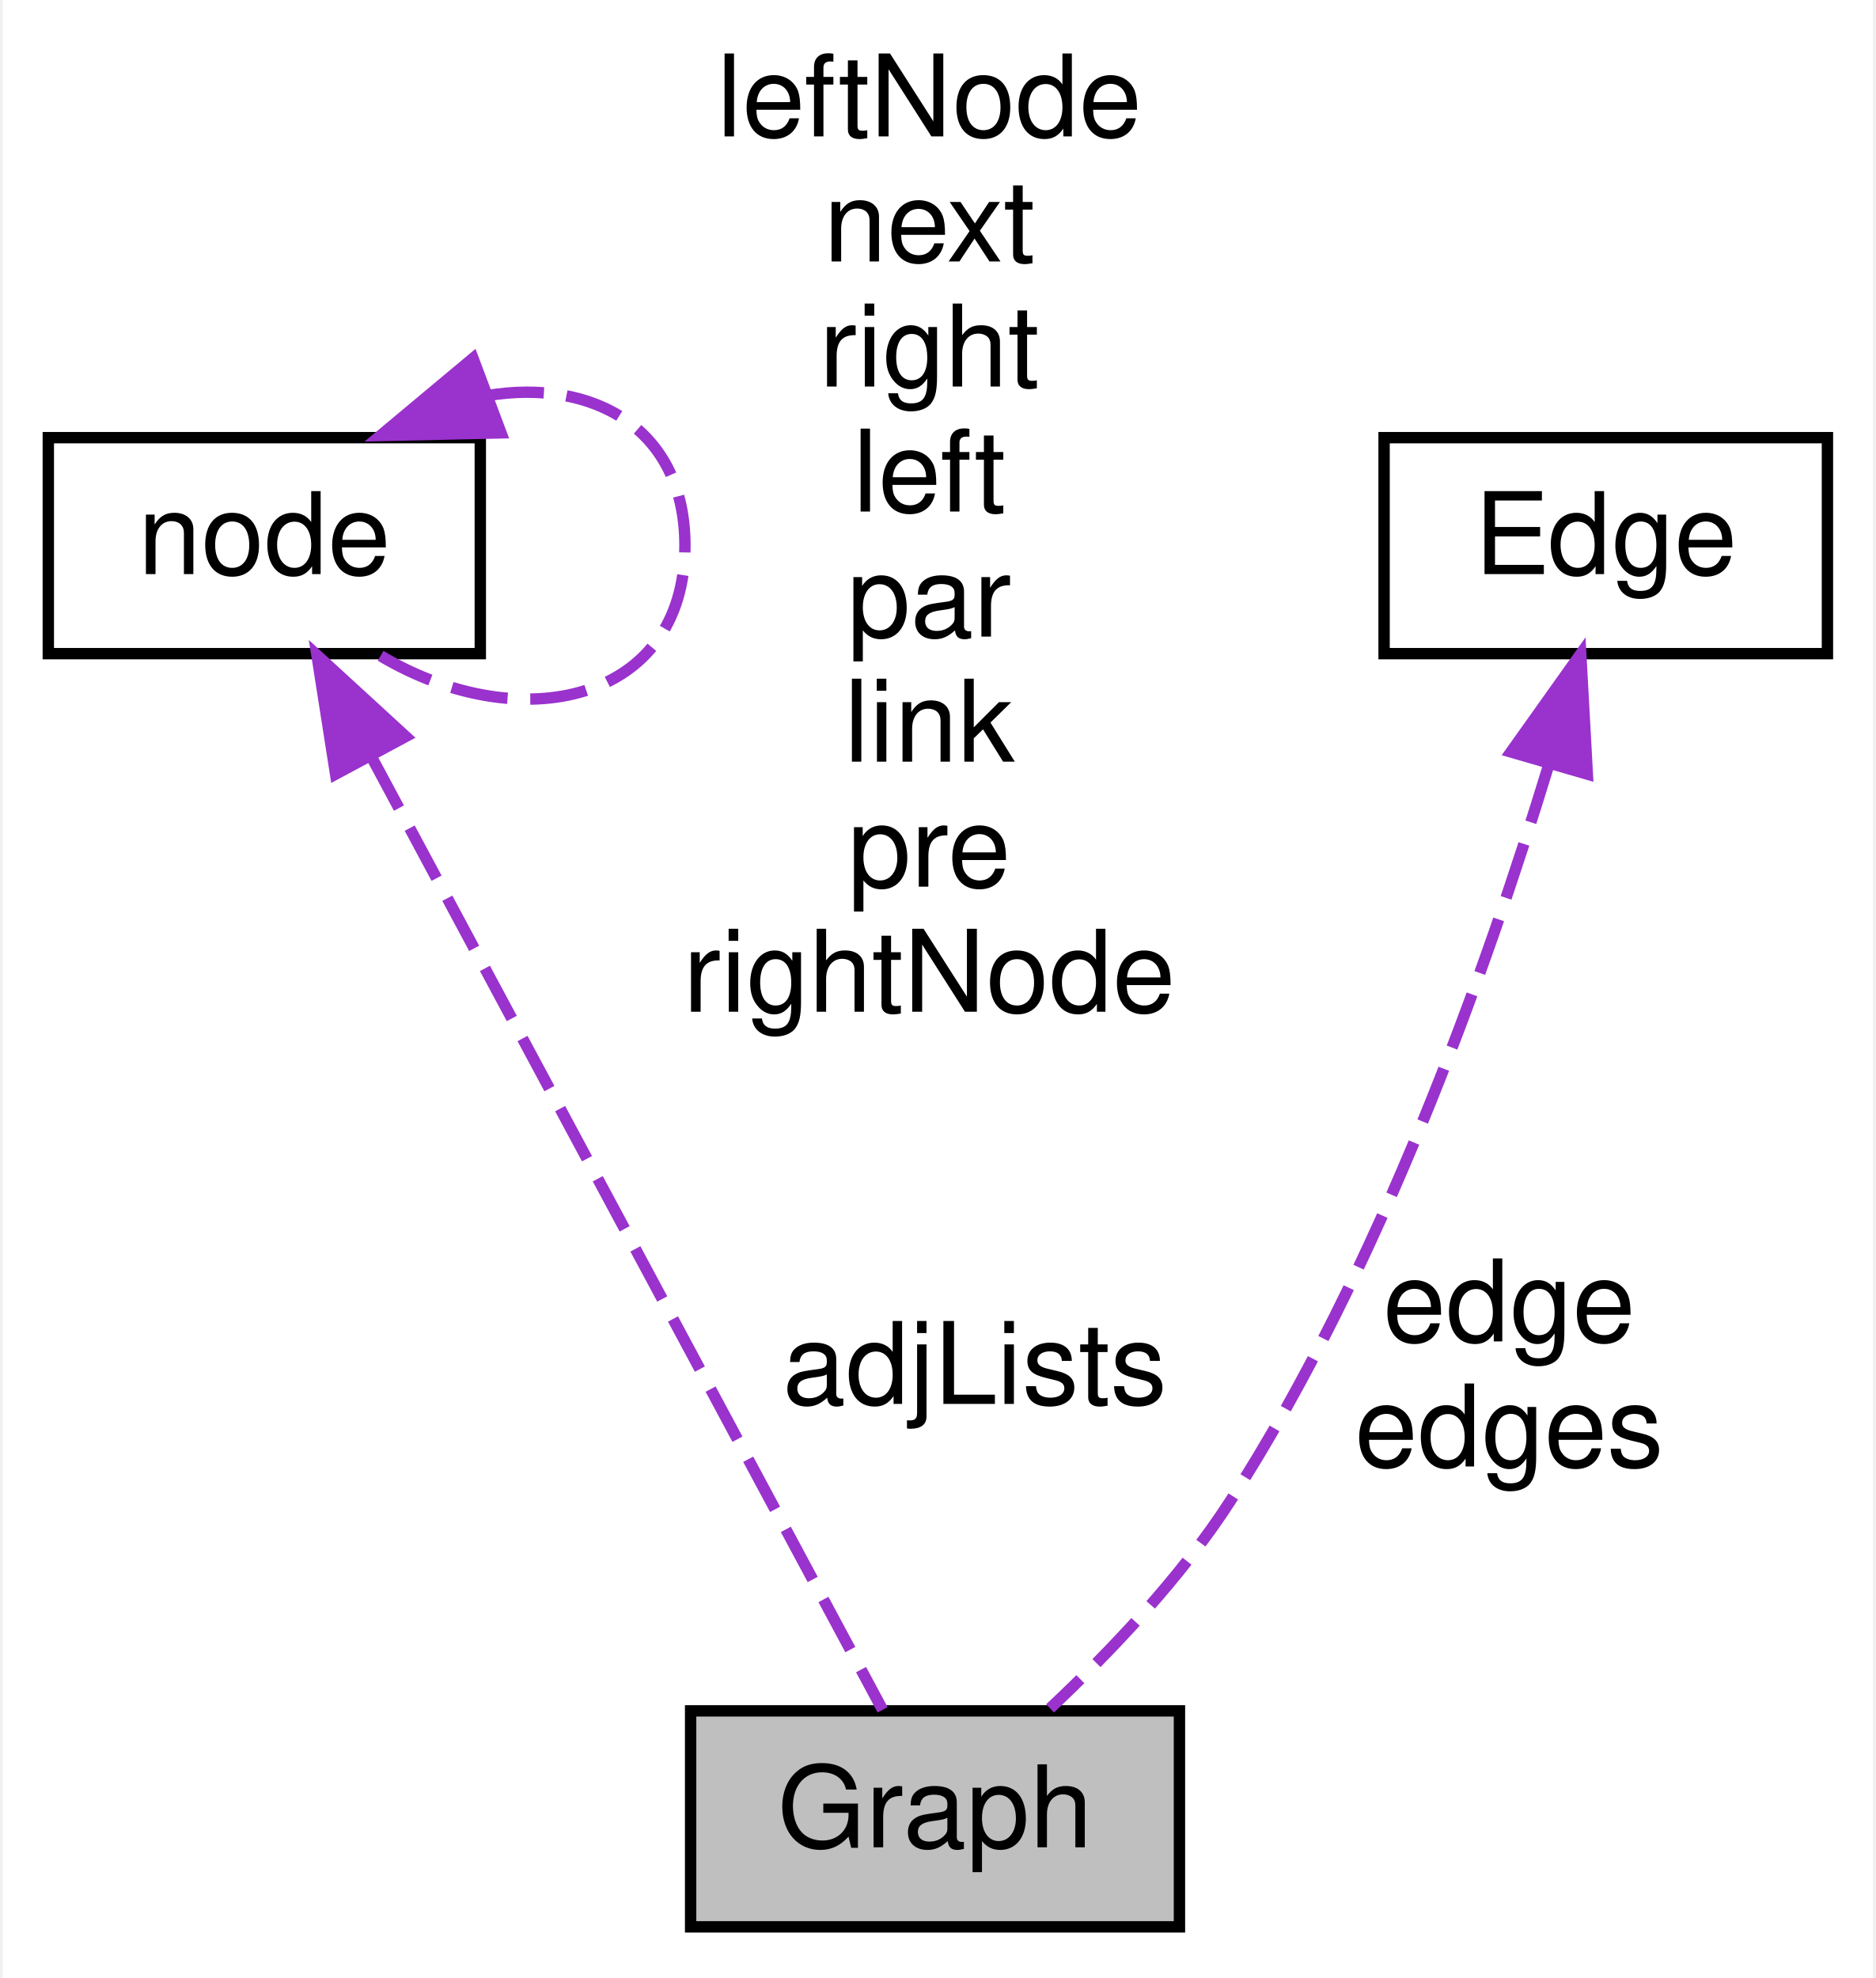
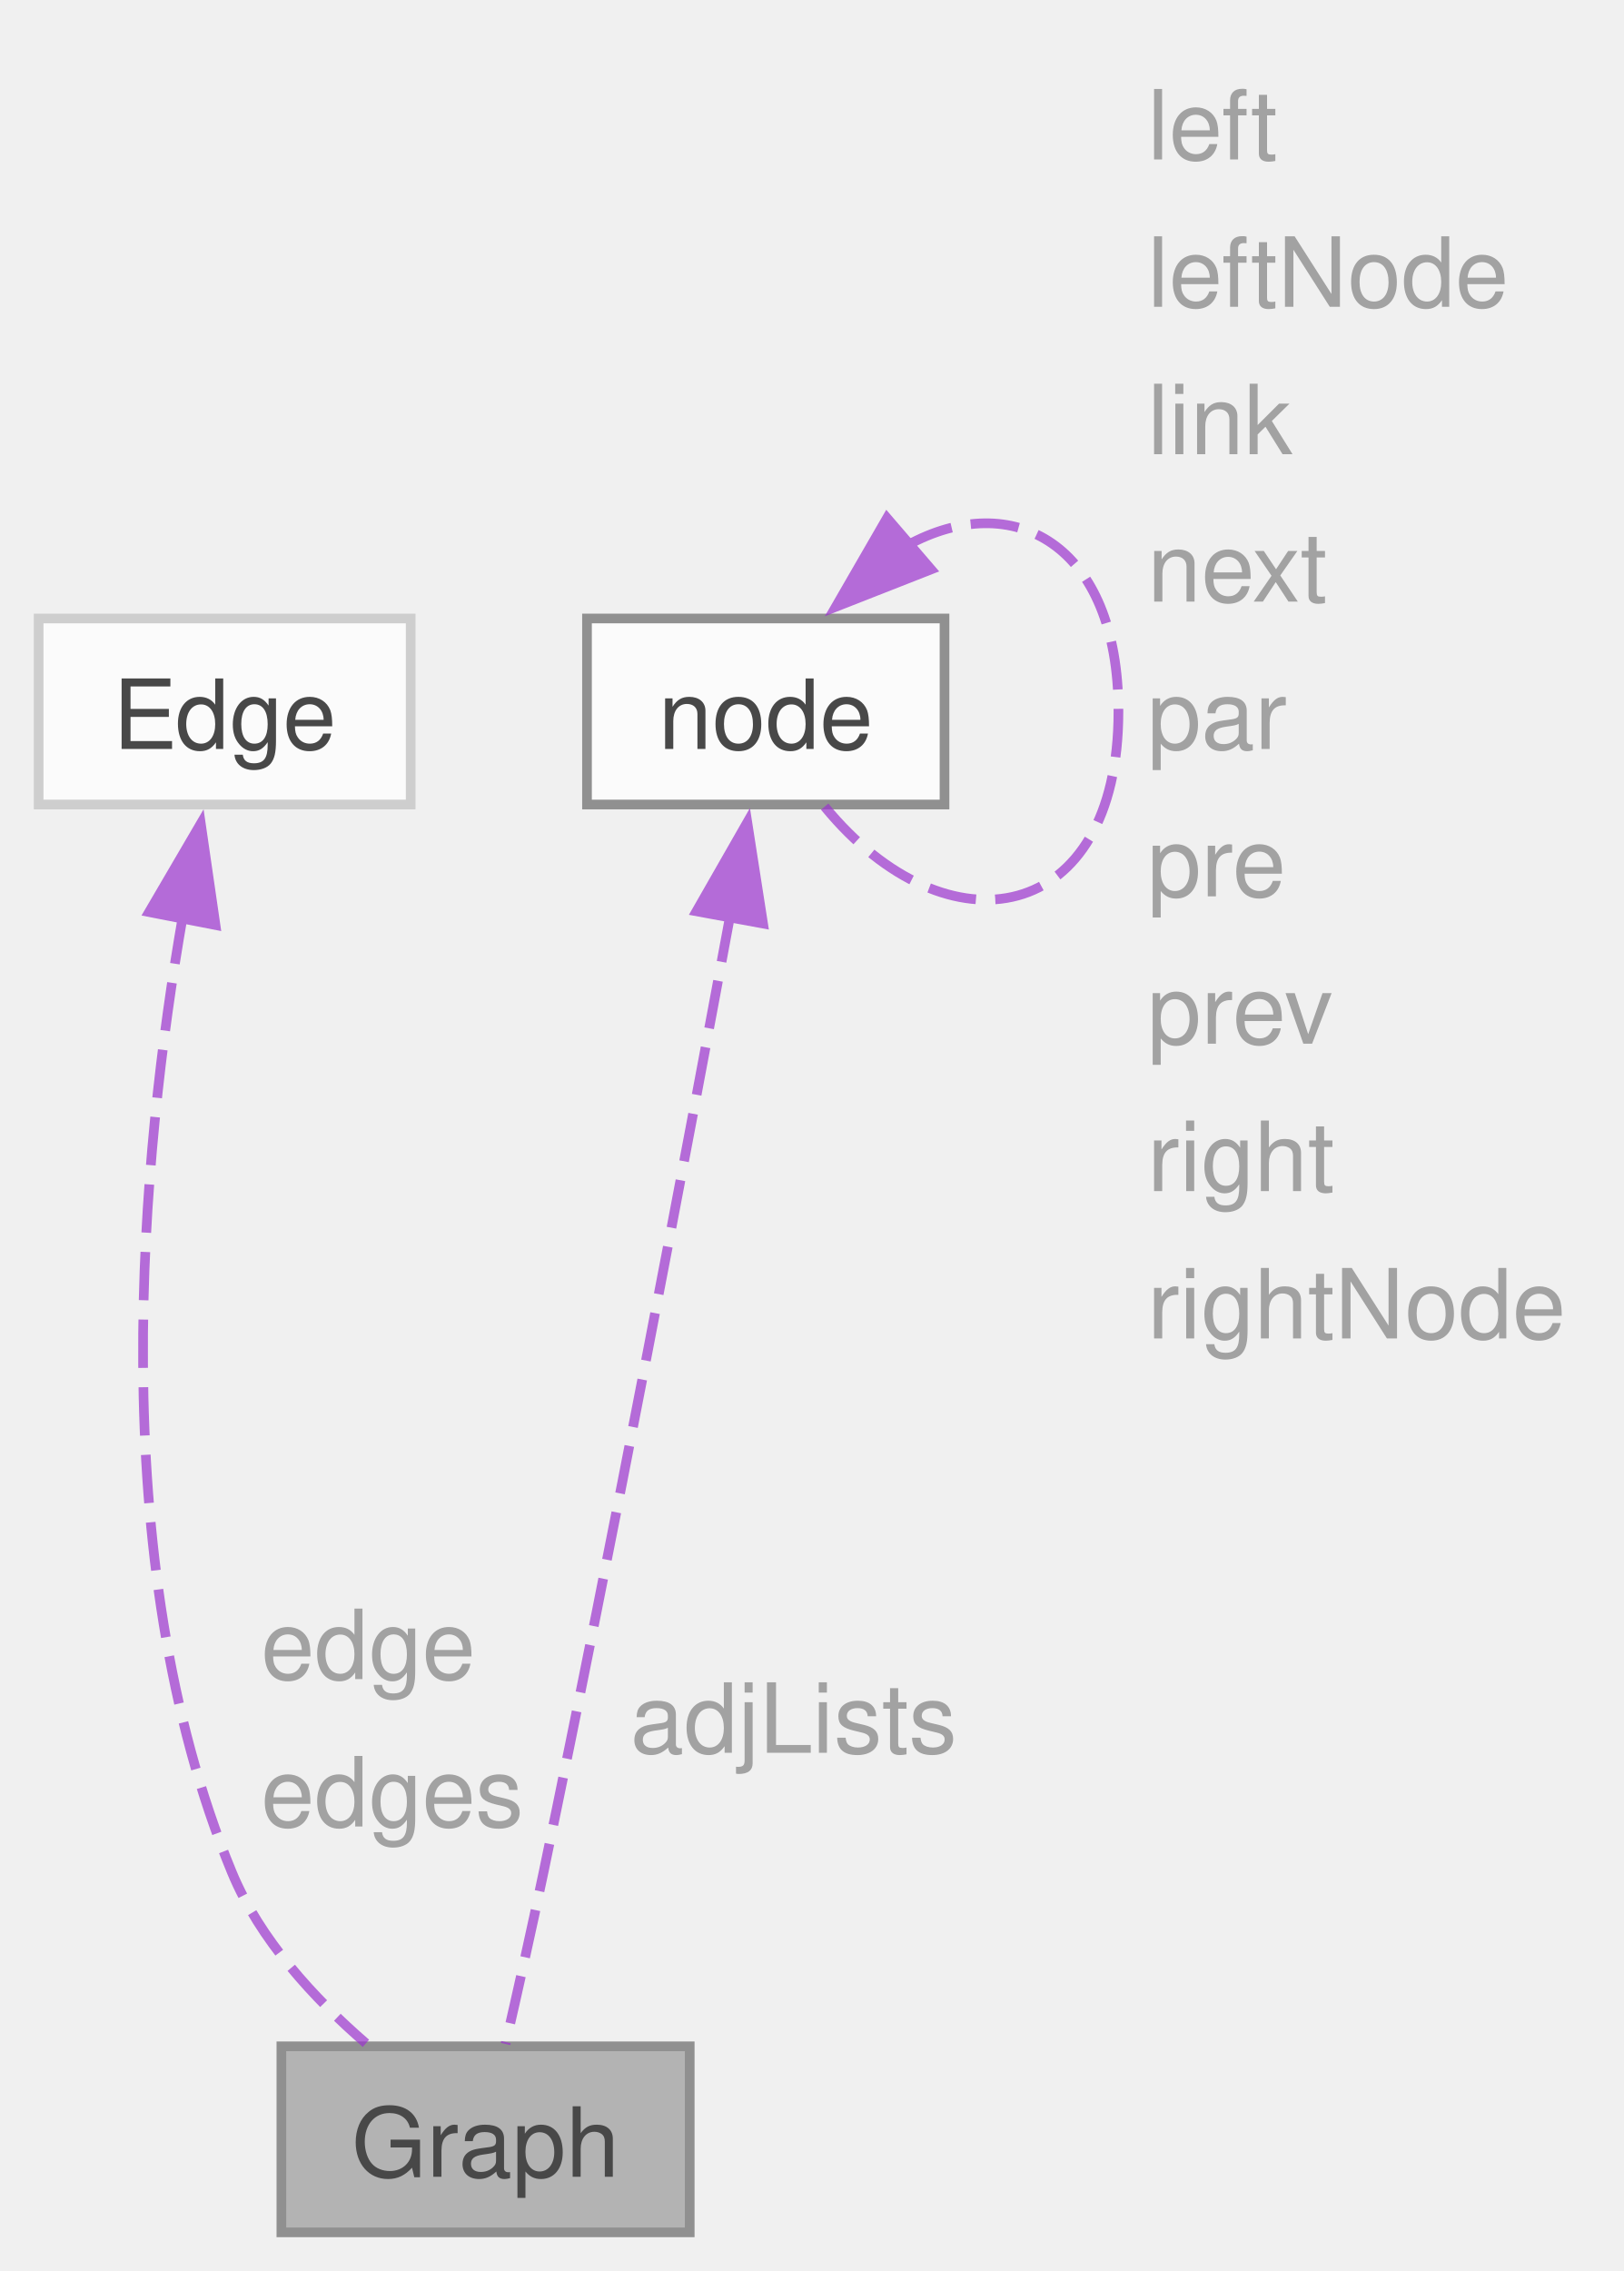
- <svg xmlns="http://www.w3.org/2000/svg" xmlns:xlink="http://www.w3.org/1999/xlink" width="165pt" height="174pt" viewBox="0.00 0.00 164.50 174.00">
-   <g id="graph0" class="graph" transform="scale(1 1) rotate(0) translate(4 170)">
-     <polygon fill="white" stroke="transparent" points="-4,4 -4,-170 160.5,-170 160.5,4 -4,4" />
-     <g id="node1" class="node">
-       <g id="a_node1">
-         <a xlink:title=" ">
-           <polygon fill="#bfbfbf" stroke="black" points="56.5,-0.5 56.5,-19.5 99.5,-19.5 99.5,-0.5 56.5,-0.5" />
-           <text text-anchor="middle" x="78" y="-7.5" font-family="Helvetica,sans-Serif" font-size="10.00">Graph</text>
-         </a>
+ <svg xmlns="http://www.w3.org/2000/svg" xmlns:xlink="http://www.w3.org/1999/xlink" width="168pt" height="235pt" viewBox="0.00 0.00 168.00 235.00">
+   <svg id="main" version="1.1" xml:space="preserve">
+     <style type="text/css">
+ .node, .edge {opacity: 0.7;}
+ .node.selected, .edge.selected {opacity: 1;}
+ .edge:hover path { stroke: red; }
+ .edge:hover polygon { stroke: red; fill: red; }
+ </style>
+     <svg id="graph" class="graph">
+       <g id="graph0" class="graph" transform="scale(1 1) rotate(0) translate(4 231)">
+         <g id="Node000001" class="node">
+           <g id="a_Node000001">
+             <a xlink:title=" ">
+               <polygon fill="#999999" stroke="#666666" points="67.38,-19.25 25.12,-19.25 25.12,0 67.38,0 67.38,-19.25" />
+               <text xml:space="preserve" text-anchor="middle" x="46.25" y="-5.75" font-family="Helvetica,sans-Serif" font-size="10.00">Graph</text>
+             </a>
+           </g>
+         </g>
+         <g id="Node000002" class="node">
+           <g id="a_Node000002">
+             <a xlink:href="../../d5/db4/struct_edge.html" target="_top" xlink:title=" ">
+               <polygon fill="white" stroke="#bfbfbf" points="38.5,-167 0,-167 0,-147.75 38.5,-147.75 38.5,-167" />
+               <text xml:space="preserve" text-anchor="middle" x="19.25" y="-153.5" font-family="Helvetica,sans-Serif" font-size="10.00">Edge</text>
+             </a>
+           </g>
+         </g>
+         <g id="edge1_Node000001_Node000002" class="edge">
+           <g id="a_edge1_Node000001_Node000002">
+             <a xlink:title=" ">
+               <path fill="none" stroke="#9a32cd" stroke-dasharray="5,2" d="M14.92,-136.21C10.65,-111.76 6.53,-69.8 20,-37.25 22.88,-30.29 28.54,-24.17 33.87,-19.56" />
+               <polygon fill="#9a32cd" stroke="#9a32cd" points="11.43,-136.62 16.78,-145.77 18.3,-135.28 11.43,-136.62" />
+             </a>
+           </g>
+           <text xml:space="preserve" text-anchor="start" x="23" y="-57.25" font-family="Helvetica,sans-Serif" font-size="10.00" fill="grey">edge</text>
+           <text xml:space="preserve" text-anchor="start" x="23" y="-42" font-family="Helvetica,sans-Serif" font-size="10.00" fill="grey">edges</text>
+         </g>
+         <g id="Node000003" class="node">
+           <g id="a_Node000003">
+             <a xlink:href="../../d5/da1/structnode.html" target="_top" xlink:title="Node, the basic data structure in the tree.">
+               <polygon fill="white" stroke="#666666" points="93.75,-167 56.75,-167 56.75,-147.75 93.75,-147.75 93.75,-167" />
+               <text xml:space="preserve" text-anchor="middle" x="75.25" y="-153.5" font-family="Helvetica,sans-Serif" font-size="10.00">node</text>
+             </a>
+           </g>
+         </g>
+         <g id="edge2_Node000001_Node000003" class="edge">
+           <g id="a_edge2_Node000001_Node000003">
+             <a xlink:title=" ">
+               <path fill="none" stroke="#9a32cd" stroke-dasharray="5,2" d="M71.59,-136.39C67.2,-112.7 59.52,-72.03 52.25,-37.25 51.01,-31.31 49.51,-24.66 48.32,-19.49" />
+               <polygon fill="#9a32cd" stroke="#9a32cd" points="68.08,-136.7 73.34,-145.9 74.97,-135.43 68.08,-136.7" />
+             </a>
+           </g>
+           <text xml:space="preserve" text-anchor="start" x="61.23" y="-49.62" font-family="Helvetica,sans-Serif" font-size="10.00" fill="grey">adjLists</text>
+         </g>
+         <g id="edge3_Node000003_Node000003" class="edge">
+           <g id="a_edge3_Node000003_Node000003">
+             <a xlink:title=" ">
+               <path fill="none" stroke="#9a32cd" stroke-dasharray="5,2" d="M89.86,-174.55C100.76,-180.55 111.75,-174.82 111.75,-157.38 111.75,-135.26 94.1,-131.98 81.35,-147.53" />
+               <polygon fill="#9a32cd" stroke="#9a32cd" points="92.36,-172.08 82.5,-168.21 87.8,-177.39 92.36,-172.08" />
+             </a>
+           </g>
+           <text xml:space="preserve" text-anchor="start" x="114.75" y="-214.5" font-family="Helvetica,sans-Serif" font-size="10.00" fill="grey">left</text>
+           <text xml:space="preserve" text-anchor="start" x="114.75" y="-199.25" font-family="Helvetica,sans-Serif" font-size="10.00" fill="grey">leftNode</text>
+           <text xml:space="preserve" text-anchor="start" x="114.75" y="-184" font-family="Helvetica,sans-Serif" font-size="10.00" fill="grey">link</text>
+           <text xml:space="preserve" text-anchor="start" x="114.75" y="-168.75" font-family="Helvetica,sans-Serif" font-size="10.00" fill="grey">next</text>
+           <text xml:space="preserve" text-anchor="start" x="114.75" y="-153.5" font-family="Helvetica,sans-Serif" font-size="10.00" fill="grey">par</text>
+           <text xml:space="preserve" text-anchor="start" x="114.75" y="-138.25" font-family="Helvetica,sans-Serif" font-size="10.00" fill="grey">pre</text>
+           <text xml:space="preserve" text-anchor="start" x="114.75" y="-123" font-family="Helvetica,sans-Serif" font-size="10.00" fill="grey">prev</text>
+           <text xml:space="preserve" text-anchor="start" x="114.75" y="-107.75" font-family="Helvetica,sans-Serif" font-size="10.00" fill="grey">right</text>
+           <text xml:space="preserve" text-anchor="start" x="114.75" y="-92.5" font-family="Helvetica,sans-Serif" font-size="10.00" fill="grey">rightNode</text>
+         </g>
      </g>
-     </g>
-     <g id="node2" class="node">
-       <g id="a_node2">
-         <a xlink:href="../../d5/da1/structnode.html" target="_top" xlink:title="Kyler Smith, 2017 Stack data structure implementation.">
-           <polygon fill="white" stroke="black" points="0,-112.5 0,-131.5 38,-131.5 38,-112.5 0,-112.5" />
-           <text text-anchor="middle" x="19" y="-119.5" font-family="Helvetica,sans-Serif" font-size="10.00">node</text>
-         </a>
-       </g>
-     </g>
-     <g id="edge1" class="edge">
-       <path fill="none" stroke="#9a32cd" stroke-dasharray="5,2" d="M28.48,-103.32C41.33,-79.37 63.76,-37.55 73.39,-19.59" />
-       <polygon fill="#9a32cd" stroke="#9a32cd" points="25.27,-101.9 23.63,-112.37 31.44,-105.21 25.27,-101.9" />
-       <text text-anchor="middle" x="81.5" y="-46.5" font-family="Helvetica,sans-Serif" font-size="10.00"> adjLists</text>
-     </g>
-     <g id="edge2" class="edge">
-       <path fill="none" stroke="#9a32cd" stroke-dasharray="5,2" d="M38.61,-135.2C47.87,-136.74 56,-132.34 56,-122 56,-108.22 41.54,-104.99 29.23,-112.31" />
-       <polygon fill="#9a32cd" stroke="#9a32cd" points="39.82,-131.92 29.23,-131.69 37.36,-138.48 39.82,-131.92" />
-       <text text-anchor="middle" x="77.5" y="-158" font-family="Helvetica,sans-Serif" font-size="10.00"> leftNode</text>
-       <text text-anchor="middle" x="77.5" y="-147" font-family="Helvetica,sans-Serif" font-size="10.00">next</text>
-       <text text-anchor="middle" x="77.5" y="-136" font-family="Helvetica,sans-Serif" font-size="10.00">right</text>
-       <text text-anchor="middle" x="77.5" y="-125" font-family="Helvetica,sans-Serif" font-size="10.00">left</text>
-       <text text-anchor="middle" x="77.5" y="-114" font-family="Helvetica,sans-Serif" font-size="10.00">par</text>
-       <text text-anchor="middle" x="77.5" y="-103" font-family="Helvetica,sans-Serif" font-size="10.00">link</text>
-       <text text-anchor="middle" x="77.5" y="-92" font-family="Helvetica,sans-Serif" font-size="10.00">pre</text>
-       <text text-anchor="middle" x="77.5" y="-81" font-family="Helvetica,sans-Serif" font-size="10.00">rightNode</text>
-     </g>
-     <g id="node3" class="node">
-       <g id="a_node3">
-         <a xlink:href="../../d5/db4/struct_edge.html" target="_top" xlink:title=" ">
-           <polygon fill="white" stroke="black" points="117.5,-112.5 117.5,-131.5 156.5,-131.5 156.5,-112.5 117.5,-112.5" />
-           <text text-anchor="middle" x="137" y="-119.5" font-family="Helvetica,sans-Serif" font-size="10.00">Edge</text>
-         </a>
-       </g>
-     </g>
-     <g id="edge3" class="edge">
-       <path fill="none" stroke="#9a32cd" stroke-dasharray="5,2" d="M131.9,-102.44C126.57,-84.94 117.16,-58.42 104,-38 99.63,-31.22 93.39,-24.67 88.12,-19.72" />
-       <polygon fill="#9a32cd" stroke="#9a32cd" points="128.66,-103.85 134.8,-112.48 135.38,-101.9 128.66,-103.85" />
-       <text text-anchor="middle" x="128.5" y="-52" font-family="Helvetica,sans-Serif" font-size="10.00"> edge</text>
-       <text text-anchor="middle" x="128.5" y="-41" font-family="Helvetica,sans-Serif" font-size="10.00">edges</text>
-     </g>
-   </g>
+     </svg>
+   </svg>
+   <style type="text/css">
+ 
+ [data-mouse-over-selected='false'] { opacity: 0.7; }
+ [data-mouse-over-selected='true']  { opacity: 1.0; }
+ 
+ </style>
</svg>
